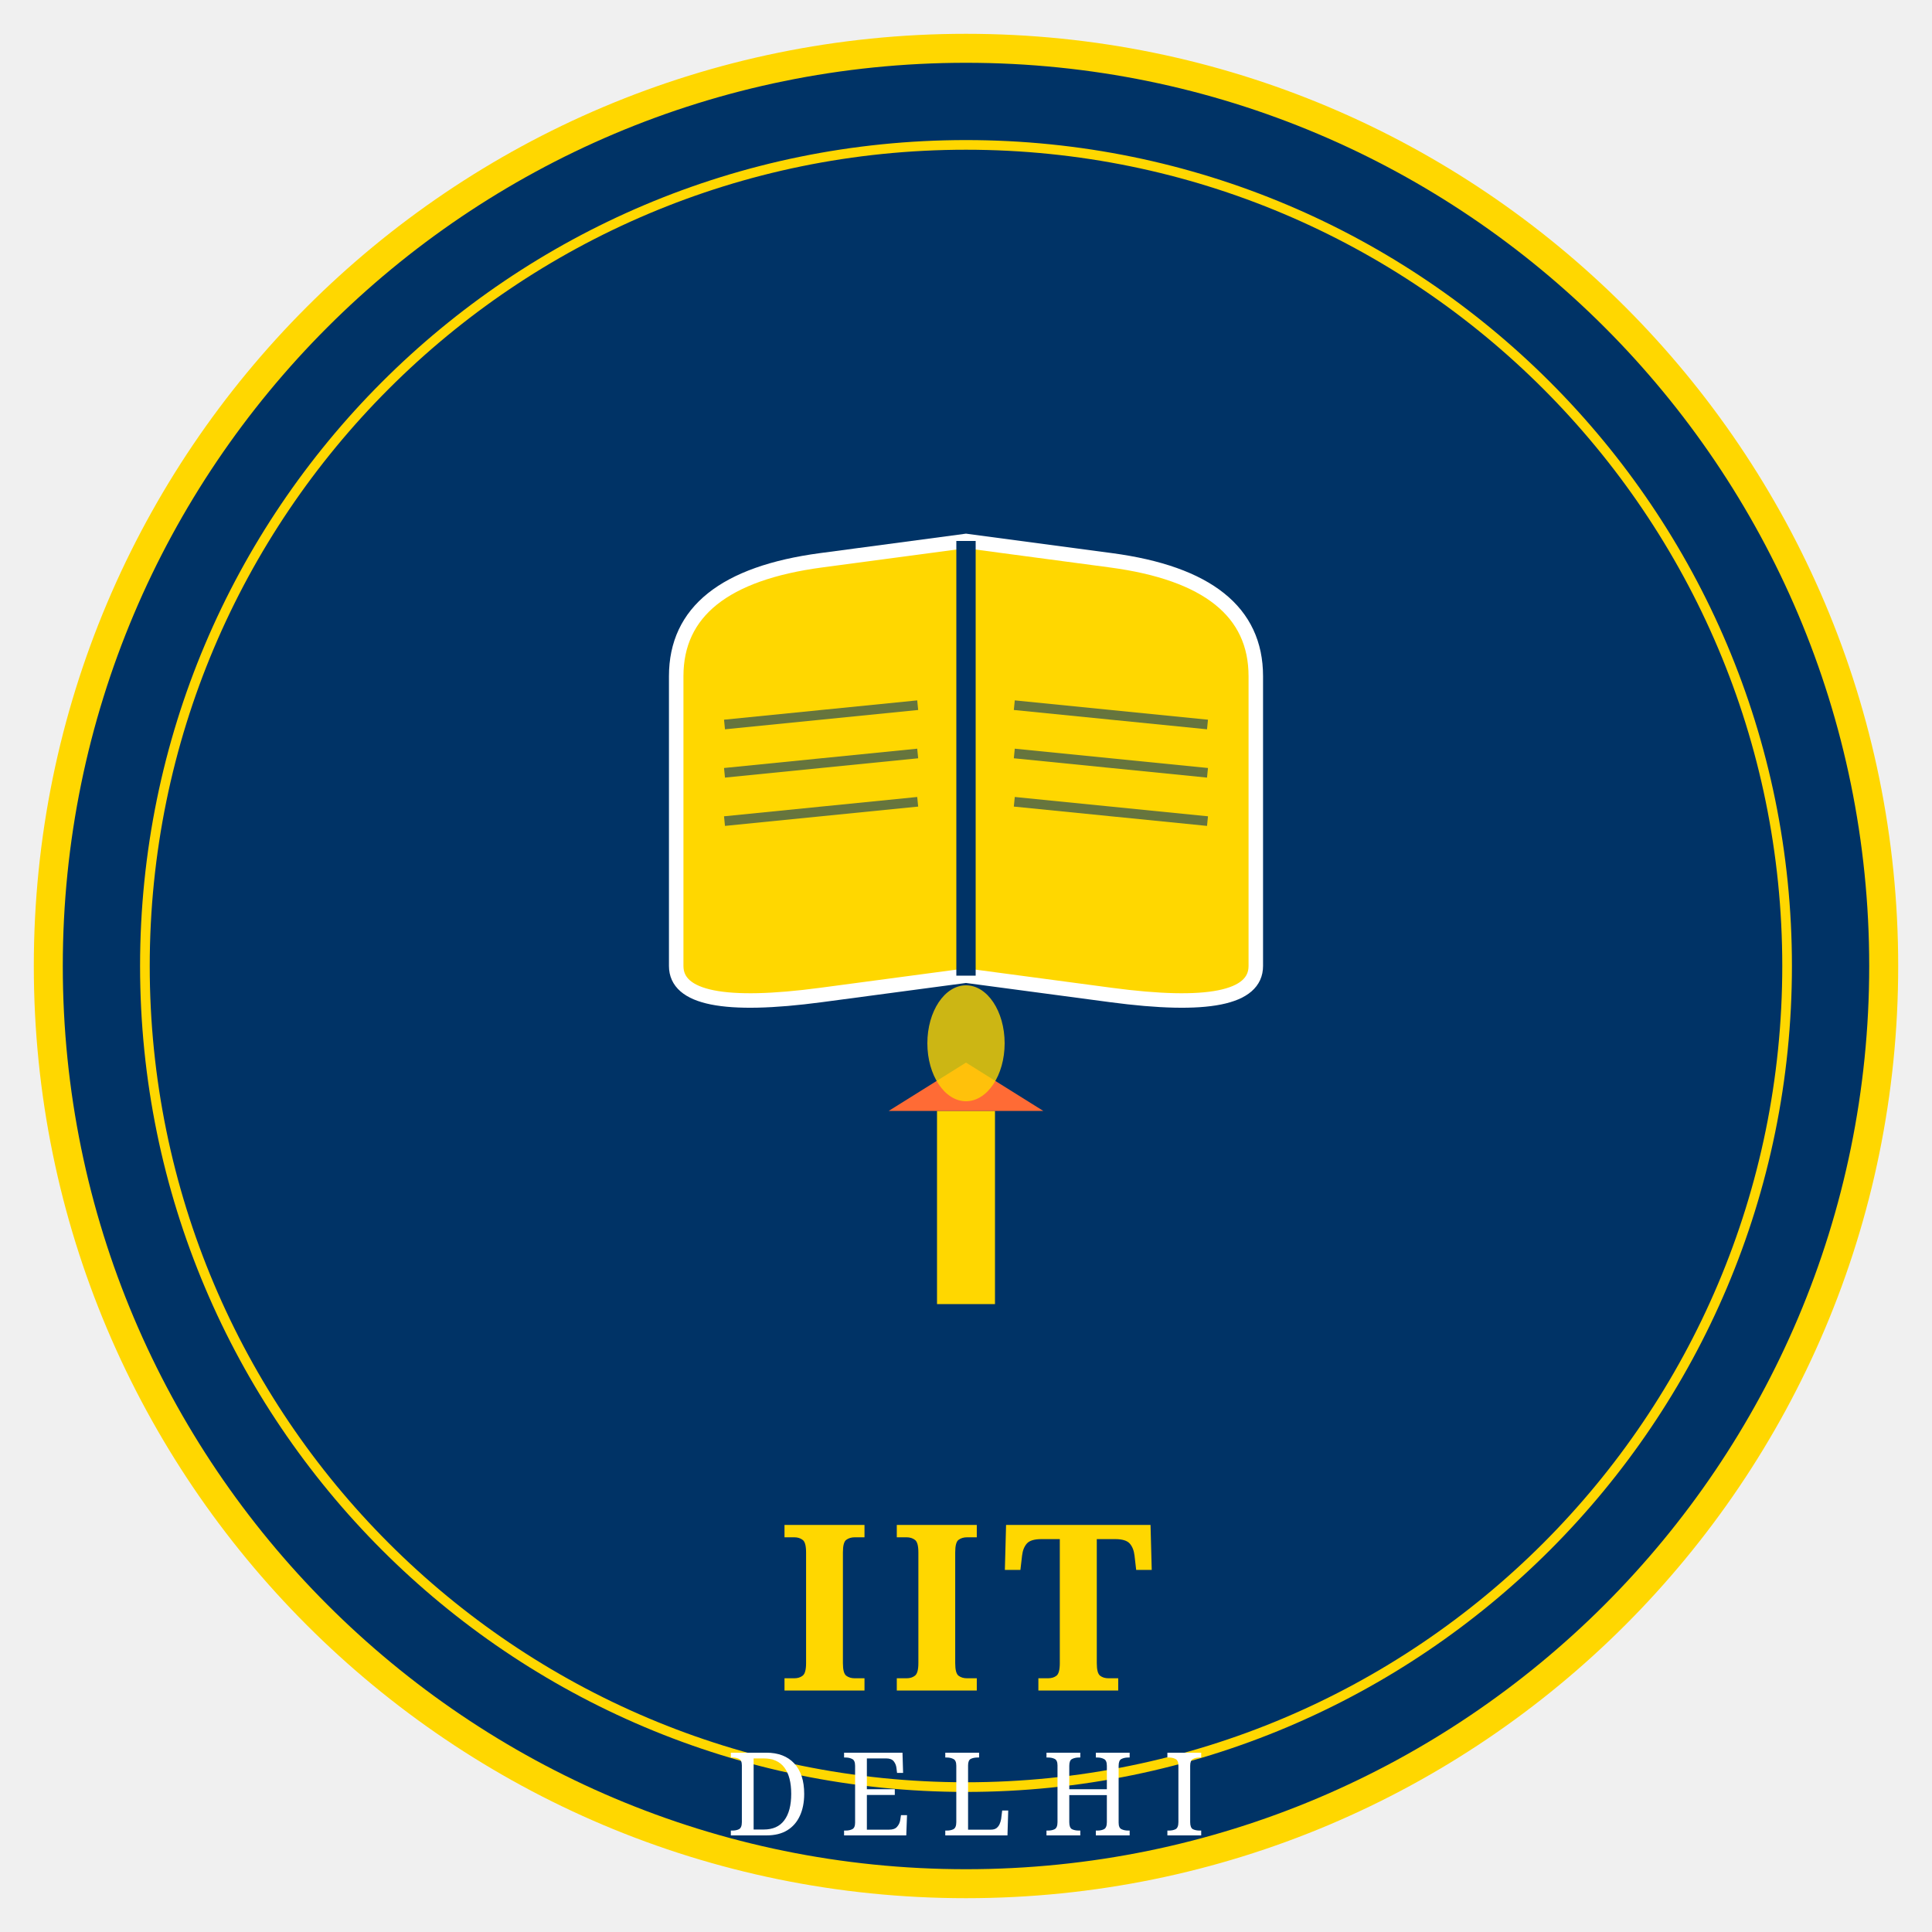
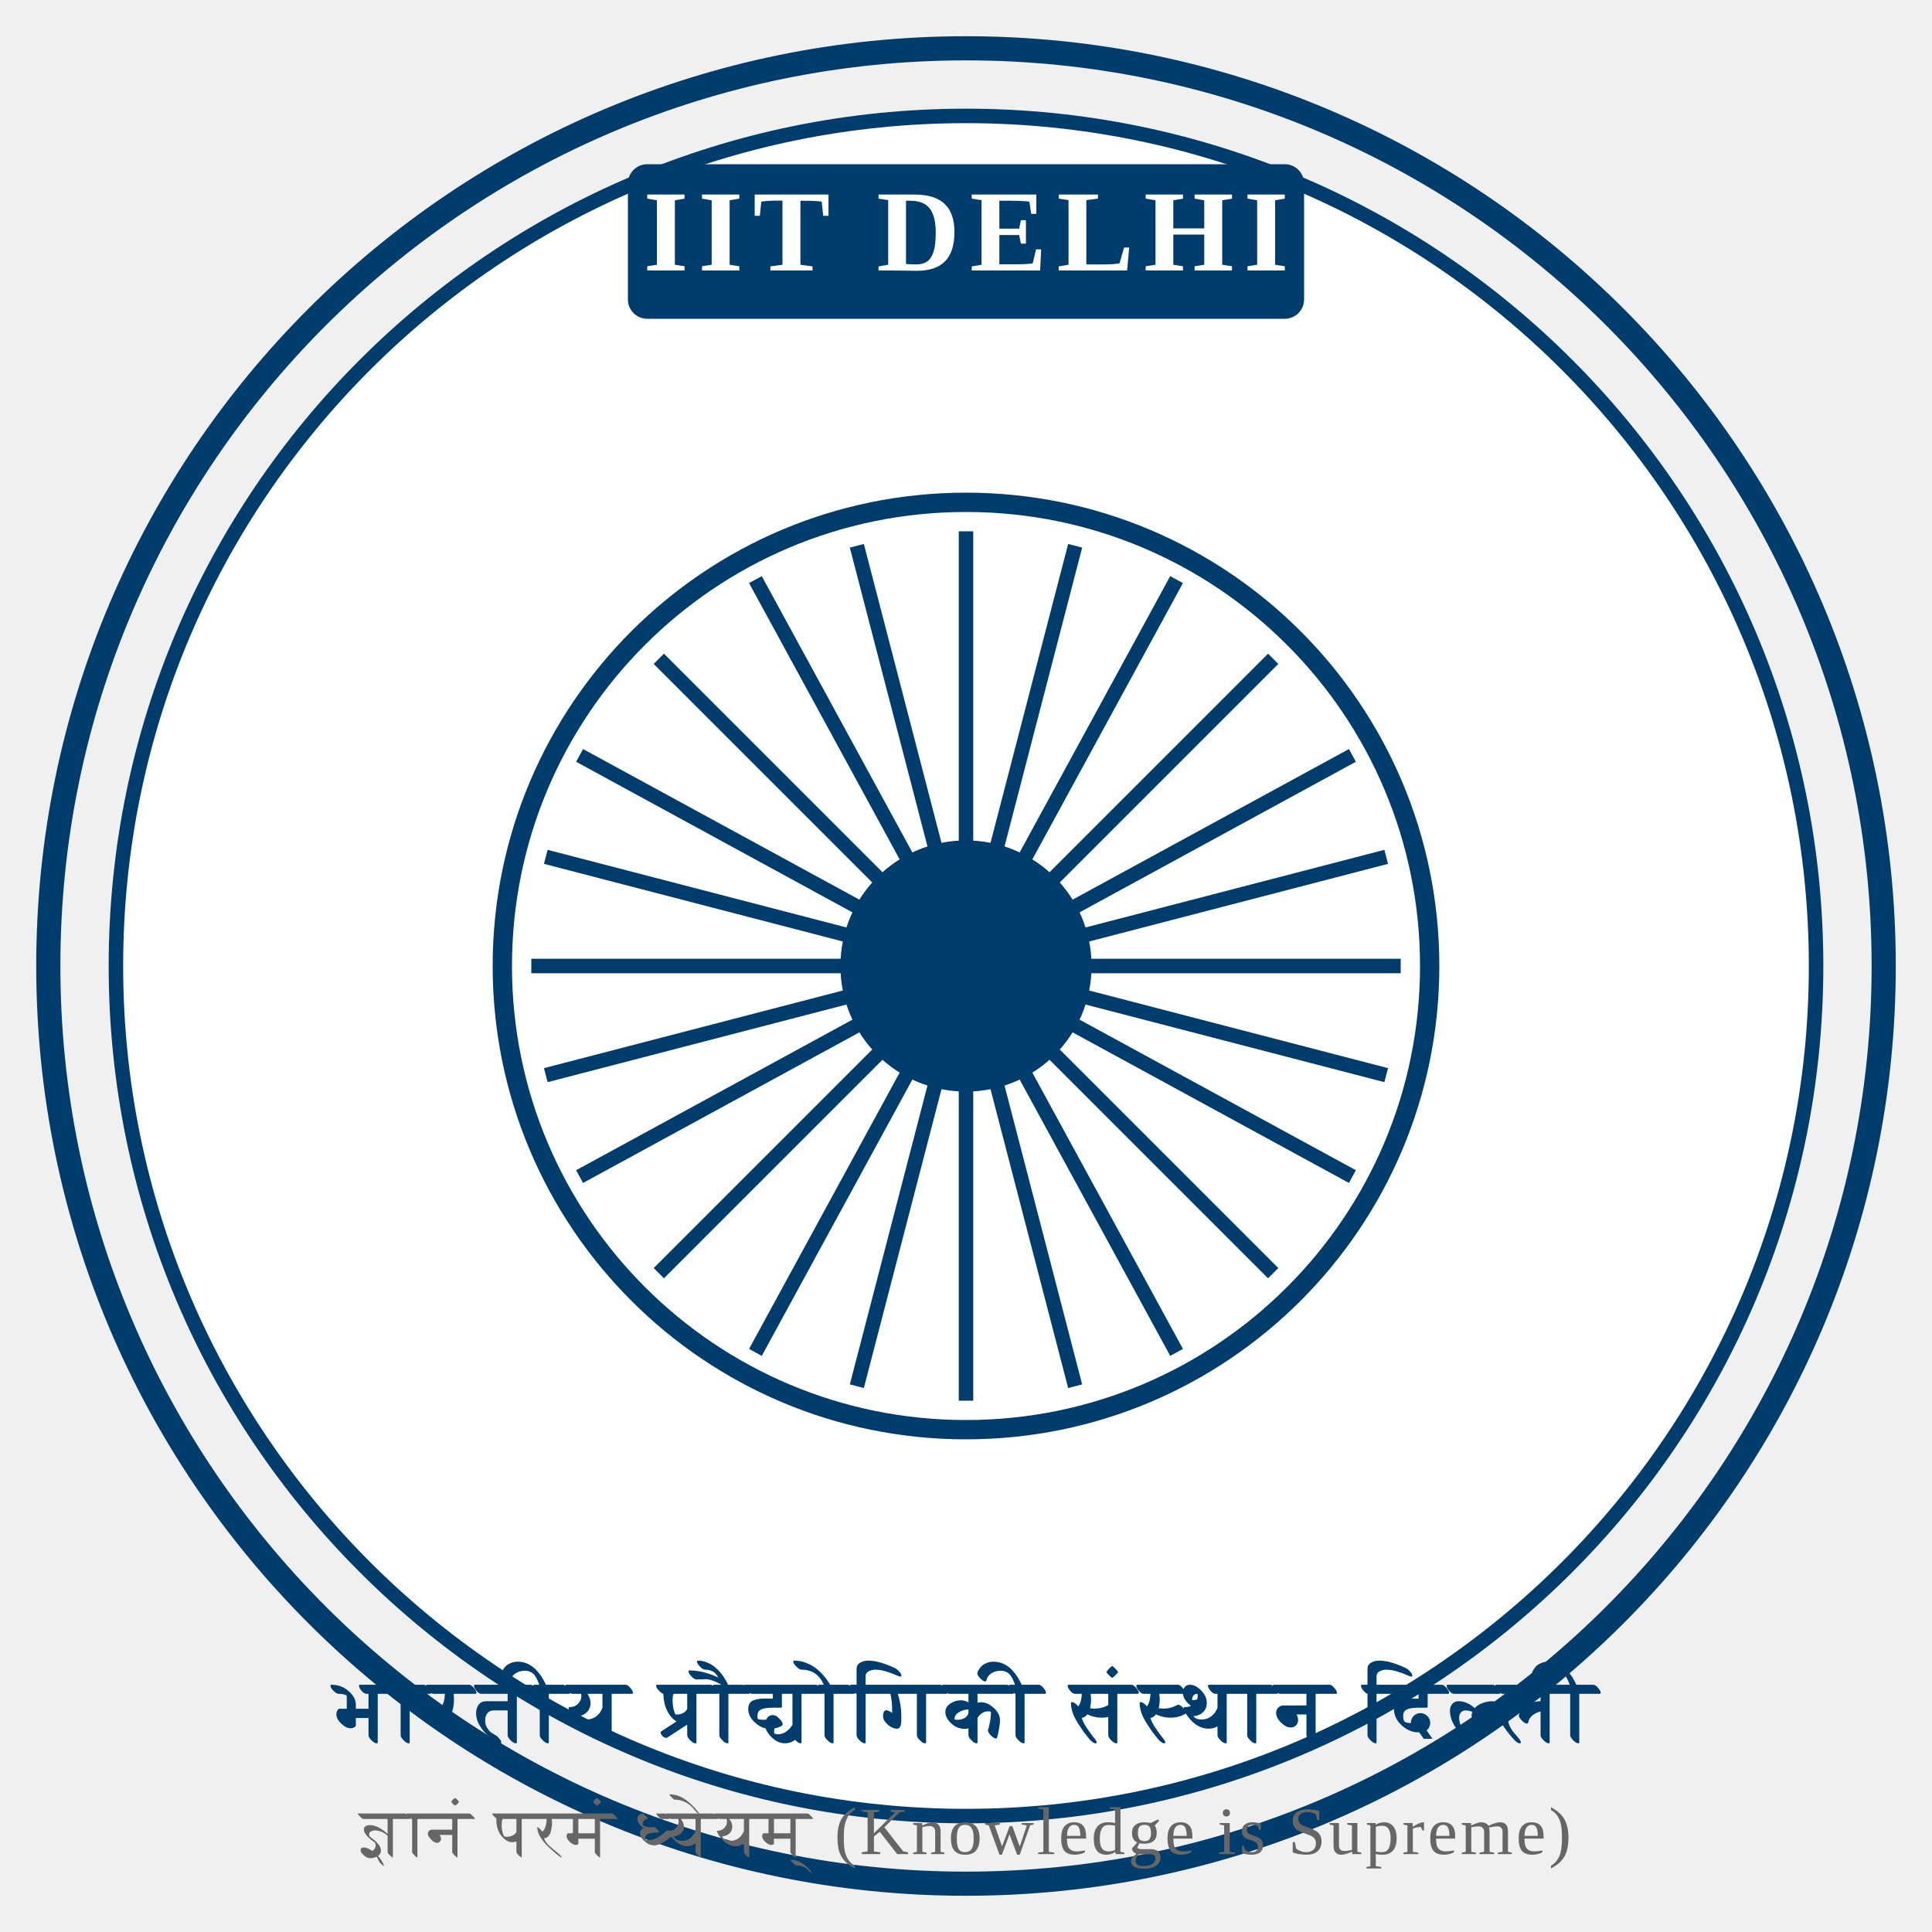
<svg xmlns="http://www.w3.org/2000/svg" viewBox="0 0 200 200" width="120" height="120">
-   <circle cx="100" cy="100" r="95" fill="#003366" stroke="#FFD700" stroke-width="3" />
-   <circle cx="100" cy="100" r="85" fill="#003366" stroke="#FFD700" stroke-width="1" />
-   <g transform="translate(100, 80)">
-     <path d="M -30 -10 Q -30 -20 -15 -22 Q 0 -24 0 -24 Q 0 -24 15 -22 Q 30 -20 30 -10 L 30 20 Q 30 25 15 23 Q 0 21 0 21 Q 0 21 -15 23 Q -30 25 -30 20 Z" fill="#FFD700" stroke="#FFFFFF" stroke-width="1.5" />
-     <line x1="0" y1="-24" x2="0" y2="21" stroke="#003366" stroke-width="2" />
-     <line x1="-25" y1="-5" x2="-5" y2="-7" stroke="#003366" stroke-width="1" opacity="0.6" />
-     <line x1="-25" y1="0" x2="-5" y2="-2" stroke="#003366" stroke-width="1" opacity="0.6" />
-     <line x1="-25" y1="5" x2="-5" y2="3" stroke="#003366" stroke-width="1" opacity="0.6" />
-     <line x1="5" y1="-7" x2="25" y2="-5" stroke="#003366" stroke-width="1" opacity="0.6" />
-     <line x1="5" y1="-2" x2="25" y2="0" stroke="#003366" stroke-width="1" opacity="0.6" />
-     <line x1="5" y1="3" x2="25" y2="5" stroke="#003366" stroke-width="1" opacity="0.6" />
+   <circle cx="100" cy="100" r="95" fill="none" stroke="#003D6D" stroke-width="2.5" />
+   <circle cx="100" cy="100" r="88" fill="#FFFFFF" stroke="#003D6D" stroke-width="1.5" />
+   <g transform="translate(100, 100)">
+     <circle cx="0" cy="0" r="12" fill="#003D6D" stroke="#003D6D" stroke-width="2" />
+     <g id="spokes">
+       <line x1="0" y1="0" x2="0" y2="-45" stroke="#003D6D" stroke-width="1.5" />
+       <line x1="0" y1="0" x2="11.3" y2="-43.5" stroke="#003D6D" stroke-width="1.5" />
+       <line x1="0" y1="0" x2="21.8" y2="-40" stroke="#003D6D" stroke-width="1.5" />
+       <line x1="0" y1="0" x2="31.8" y2="-31.8" stroke="#003D6D" stroke-width="1.5" />
+       <line x1="0" y1="0" x2="40" y2="-21.8" stroke="#003D6D" stroke-width="1.5" />
+       <line x1="0" y1="0" x2="43.5" y2="-11.3" stroke="#003D6D" stroke-width="1.5" />
+       <line x1="0" y1="0" x2="45" y2="0" stroke="#003D6D" stroke-width="1.5" />
+       <line x1="0" y1="0" x2="43.5" y2="11.3" stroke="#003D6D" stroke-width="1.5" />
+       <line x1="0" y1="0" x2="40" y2="21.8" stroke="#003D6D" stroke-width="1.5" />
+       <line x1="0" y1="0" x2="31.8" y2="31.8" stroke="#003D6D" stroke-width="1.5" />
+       <line x1="0" y1="0" x2="21.8" y2="40" stroke="#003D6D" stroke-width="1.5" />
+       <line x1="0" y1="0" x2="11.3" y2="43.5" stroke="#003D6D" stroke-width="1.5" />
+       <line x1="0" y1="0" x2="0" y2="45" stroke="#003D6D" stroke-width="1.5" />
+       <line x1="0" y1="0" x2="-11.3" y2="43.5" stroke="#003D6D" stroke-width="1.5" />
+       <line x1="0" y1="0" x2="-21.8" y2="40" stroke="#003D6D" stroke-width="1.5" />
+       <line x1="0" y1="0" x2="-31.8" y2="31.8" stroke="#003D6D" stroke-width="1.5" />
+       <line x1="0" y1="0" x2="-40" y2="21.8" stroke="#003D6D" stroke-width="1.5" />
+       <line x1="0" y1="0" x2="-43.5" y2="11.3" stroke="#003D6D" stroke-width="1.5" />
+       <line x1="0" y1="0" x2="-45" y2="0" stroke="#003D6D" stroke-width="1.5" />
+       <line x1="0" y1="0" x2="-43.5" y2="-11.3" stroke="#003D6D" stroke-width="1.5" />
+       <line x1="0" y1="0" x2="-40" y2="-21.8" stroke="#003D6D" stroke-width="1.5" />
+       <line x1="0" y1="0" x2="-31.8" y2="-31.8" stroke="#003D6D" stroke-width="1.5" />
+       <line x1="0" y1="0" x2="-21.8" y2="-40" stroke="#003D6D" stroke-width="1.5" />
+       <line x1="0" y1="0" x2="-11.3" y2="-43.5" stroke="#003D6D" stroke-width="1.5" />
+     </g>
+     <circle cx="0" cy="0" r="48" fill="none" stroke="#003D6D" stroke-width="2" />
  </g>
-   <g transform="translate(100, 130)">
-     <rect x="-3" y="-15" width="6" height="20" fill="#FFD700" />
-     <polygon points="0,-20 -8,-15 8,-15" fill="#FF6B35" />
-     <ellipse cx="0" cy="-22" rx="4" ry="6" fill="#FFD700" opacity="0.8" />
+   <g transform="translate(100, 25)">
+     <rect x="-35" y="-8" width="70" height="16" rx="2" fill="#003D6D" />
+     <text x="0" y="3" font-family="'Times New Roman', serif" font-size="12" font-weight="bold" text-anchor="middle" fill="#FFFFFF" letter-spacing="1">IIT DELHI</text>
  </g>
-   <text x="100" y="175" font-family="serif" font-size="24" font-weight="bold" text-anchor="middle" fill="#FFD700" letter-spacing="2">IIT</text>
-   <text x="100" y="190" font-family="serif" font-size="12" font-weight="normal" text-anchor="middle" fill="#FFFFFF" letter-spacing="3">DELHI</text>
+   <text x="100" y="180" font-family="'Times New Roman', serif" font-size="9" font-weight="600" text-anchor="middle" fill="#003D6D" letter-spacing="0.5">भारतीय प्रौद्योगिकी संस्थान दिल्ली</text>
+   <text x="100" y="192" font-family="'Times New Roman', serif" font-size="7" font-weight="normal" text-anchor="middle" fill="#666666" letter-spacing="0.3">ज्ञानं परमं ध्येयम् (Knowledge is Supreme)</text>
</svg>
